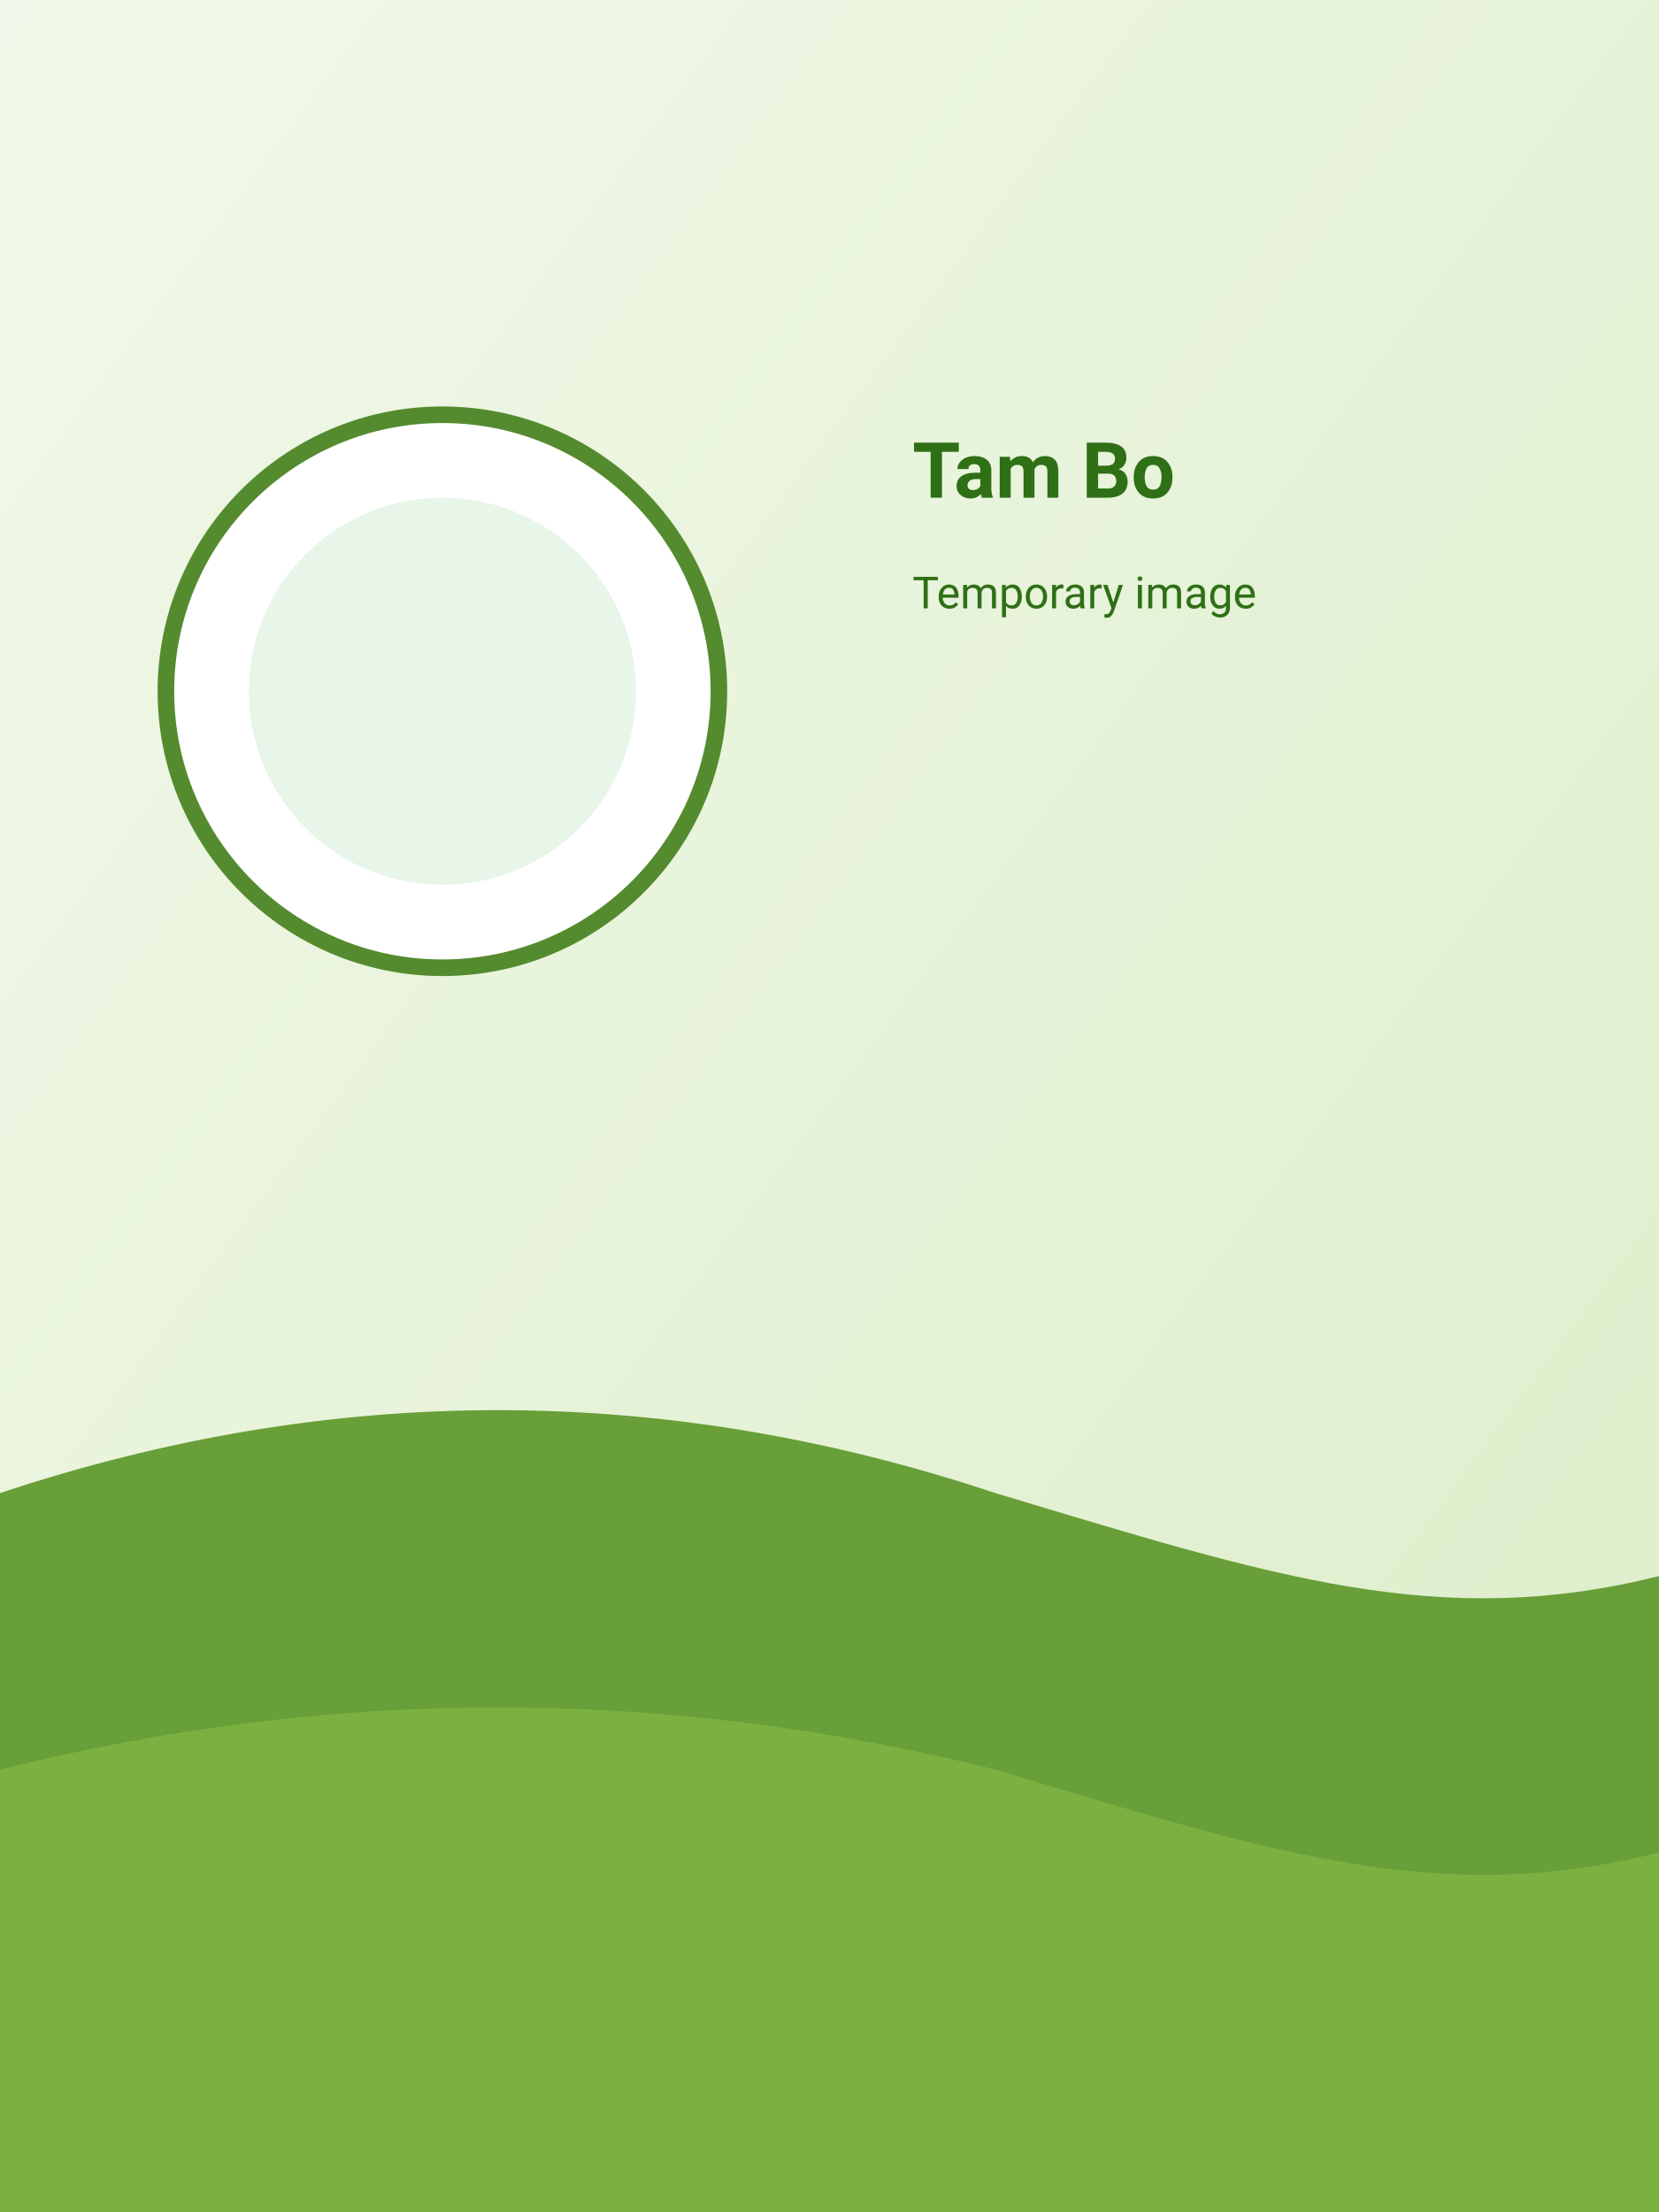
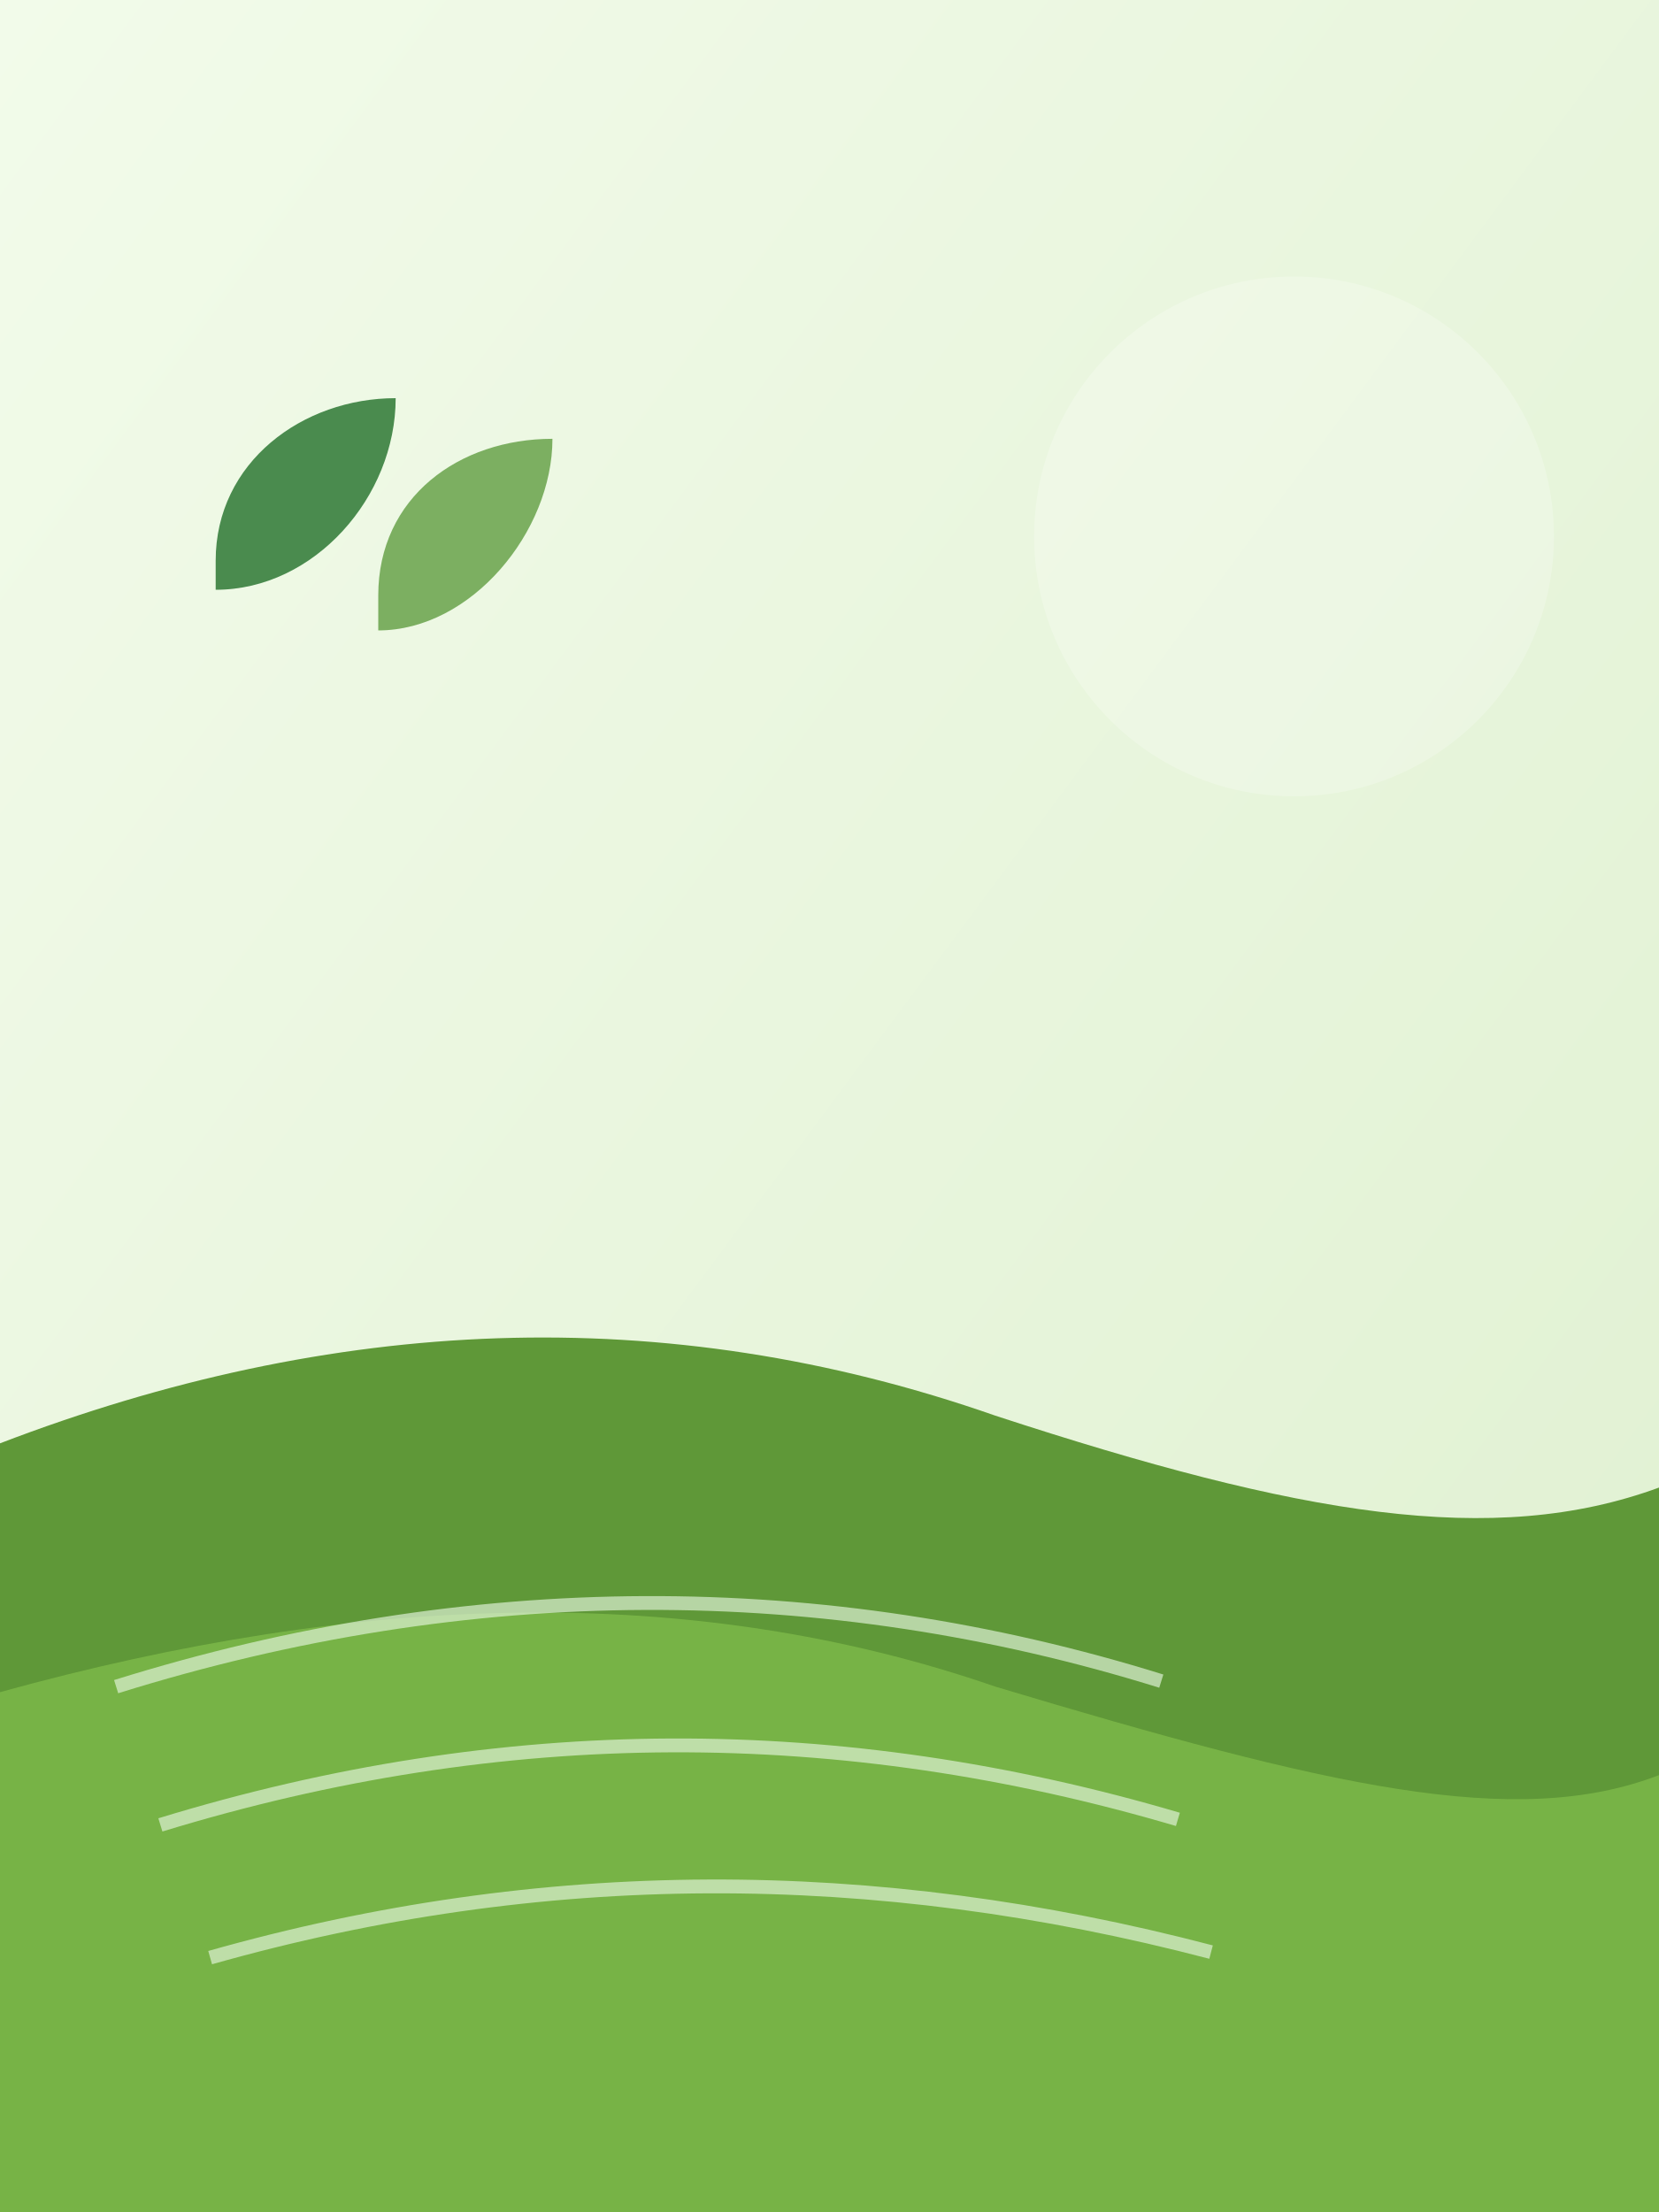
<svg xmlns="http://www.w3.org/2000/svg" width="600" height="800" viewBox="0 0 600 800" role="img" aria-labelledby="title desc">
  <defs>
-     <linearGradient id="bg" x1="0" x2="1" y1="0" y2="1">
-       <stop offset="0%" stop-color="#f1f8e9" />
-       <stop offset="100%" stop-color="#dcedc8" />
+     <linearGradient id="bg2" x1="0" x2="1" y1="0" y2="1">
+       <stop offset="0%" stop-color="#f2fbea" />
+       <stop offset="100%" stop-color="#dff0d0" />
    </linearGradient>
  </defs>
-   <rect width="600" height="800" fill="url(#bg)" />
-   <path d="M0 540 C120 500 240 500 360 540 C460 570 520 590 600 570 V800 H0 Z" fill="#689f38" />
-   <path d="M0 640 C120 610 240 610 360 640 C460 670 520 690 600 670 V800 H0 Z" fill="#7cb342" opacity="0.9" />
-   <circle cx="160" cy="250" r="100" fill="#ffffff" stroke="#558b2f" stroke-width="6" />
-   <circle cx="160" cy="250" r="70" fill="#e8f5e9" />
-   <g fill="#2f6f16" font-family="Roboto, Arial, sans-serif">
-     <text x="330" y="180" font-size="28" font-weight="700">Tam Bo</text>
-     <text x="330" y="220" font-size="16">Temporary image</text>
+   <rect width="600" height="800" fill="url(#bg2)" />
+   <path d="M0 522 C120 476 240 470 360 512 C470 548 540 560 600 538 V800 H0 Z" fill="#5f9838" />
+   <path d="M0 612 C130 576 250 572 360 610 C480 646 548 662 600 642 V800 H0 Z" fill="#79b546" opacity="0.95" />
+   <g stroke="#dff2d6" stroke-width="5" opacity="0.68">
+     <path d="M42 610 C170 570 298 570 420 608" fill="none" />
+     <path d="M58 660 C182 622 304 622 426 658" fill="none" />
+     <path d="M76 708 C196 674 316 674 438 706" fill="none" />
  </g>
+   <g transform="translate(78 144) scale(1.05)">
+     <path d="M0 56 C0 22 30 0 62 0 C62 34 34 66 0 66 C0 62 0 58 0 56 Z" fill="#2f7a36" opacity="0.86" />
+     <path d="M56 68 C56 34 84 14 116 14 C116 46 88 80 56 80 C56 76 56 72 56 68 Z" fill="#6aa44d" opacity="0.86" />
+   </g>
+   <circle cx="468" cy="194" r="94" fill="#ffffff" opacity="0.22" />
</svg>
